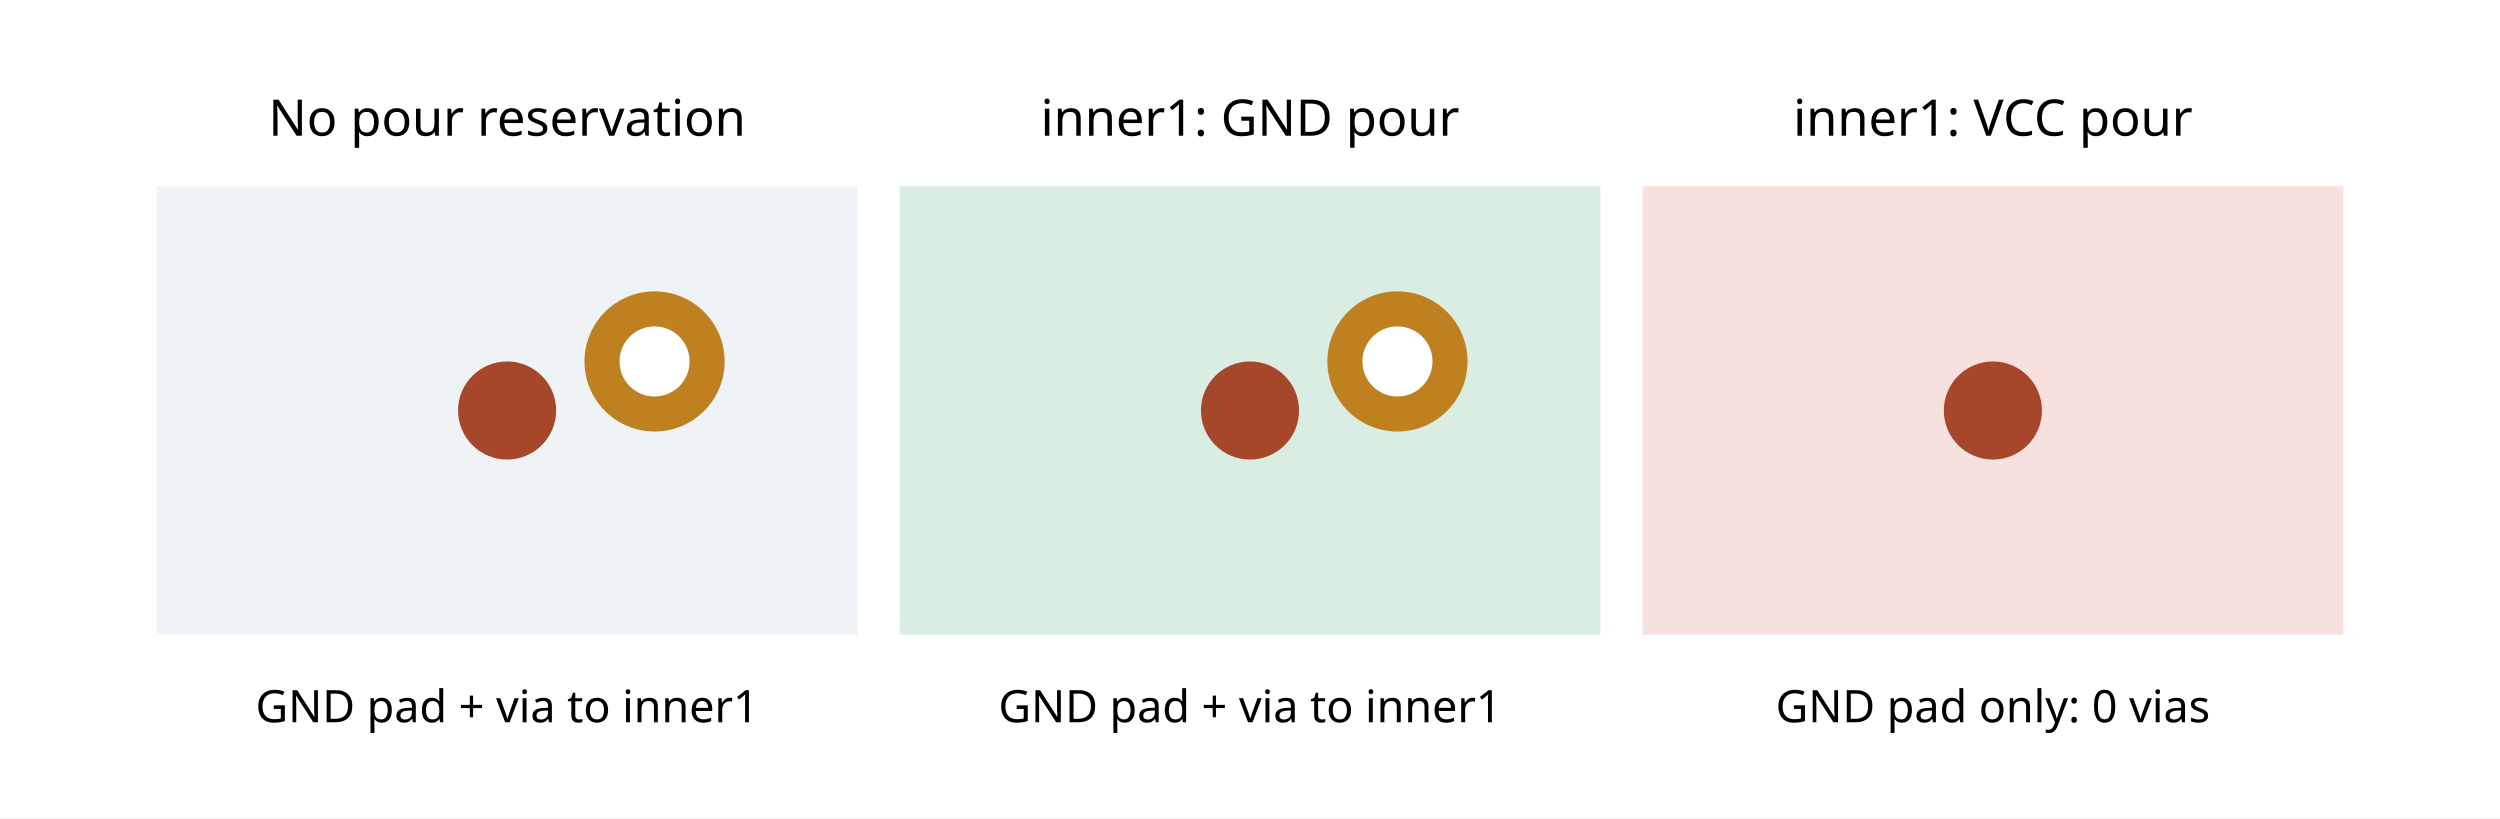
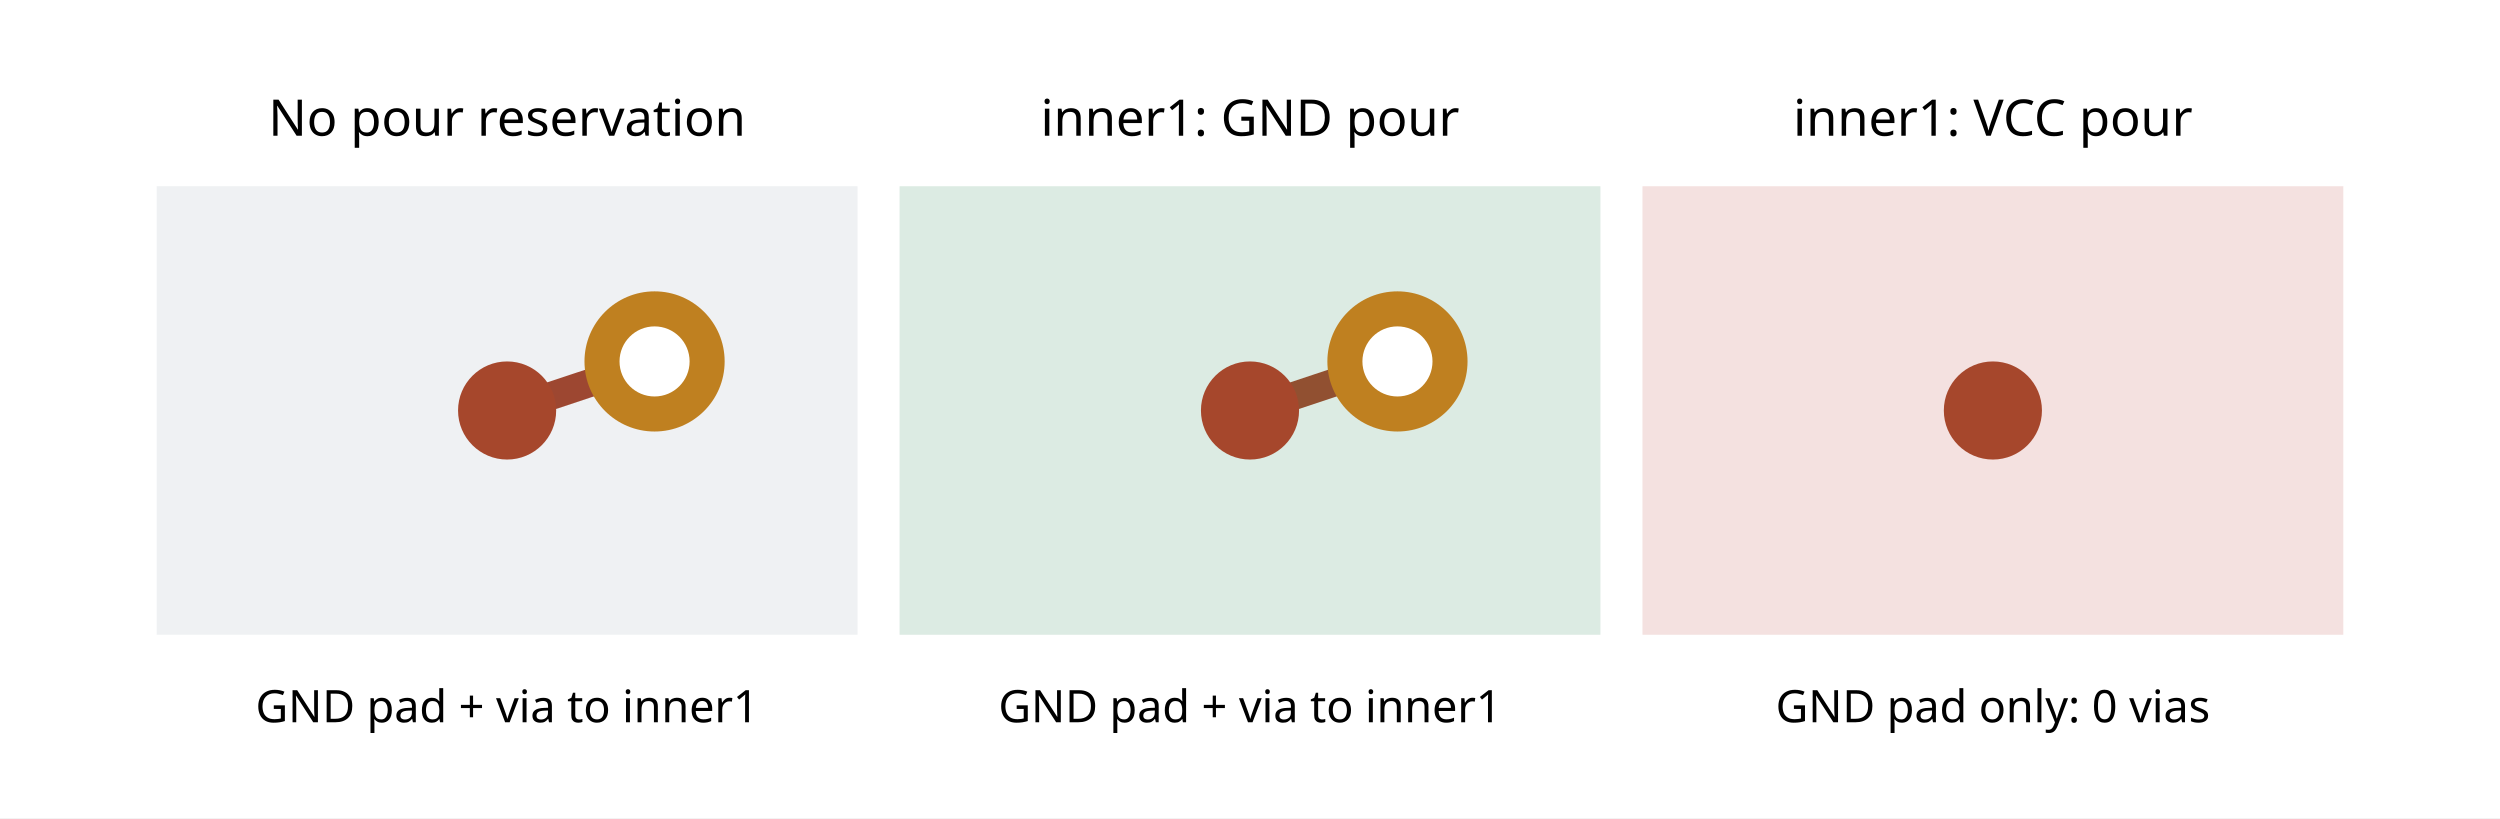
<svg xmlns="http://www.w3.org/2000/svg" width="1100" height="360" viewBox="0 0 1100 360">
  <rect width="100%" height="100%" fill="white" />
  <g>
    <polyline data-points="0,0 0.526,0.175" data-type="line" data-label="" points="223.128,180.617 288.009,159.031" fill="none" stroke="#a6472c" stroke-linejoin="round" stroke-width="12.335" />
  </g>
  <g>
    <polyline data-points="2.65,0 3.176,0.175" data-type="line" data-label="" points="550,180.617 614.881,159.031" fill="none" stroke="#a6472c" stroke-linejoin="round" stroke-width="12.335" />
  </g>
  <g>
-     <rect data-type="rect" data-label="" data-x="0" data-y="0" x="68.943" y="81.938" width="308.37" height="197.357" fill="#eff3f6" stroke="#64748b" stroke-width="0.008" />
+     <rect data-type="rect" data-label="" data-x="0" data-y="0" x="68.943" y="81.938" width="308.37" height="197.357" fill="rgba(60,85,110,0.08)" stroke="#64748b" stroke-width="0.008" />
  </g>
  <g>
-     <rect data-type="rect" data-label="" data-x="2.65" data-y="0" x="395.815" y="81.938" width="308.37" height="197.357" fill="#d9ede2" stroke="#64748b" stroke-width="0.008" />
+     <rect data-type="rect" data-label="" data-x="2.65" data-y="0" x="395.815" y="81.938" width="308.37" height="197.357" fill="rgba(36,130,77,0.16)" stroke="#64748b" stroke-width="0.008" />
  </g>
  <g>
-     <rect data-type="rect" data-label="" data-x="5.3" data-y="0" x="722.687" y="81.938" width="308.37" height="197.357" fill="#f6e1df" stroke="#64748b" stroke-width="0.008" />
+     <rect data-type="rect" data-label="" data-x="5.3" data-y="0" x="722.687" y="81.938" width="308.37" height="197.357" fill="rgba(175,42,32,0.14)" stroke="#64748b" stroke-width="0.008" />
  </g>
  <circle data-type="circle" data-label="" data-x="0" data-y="0" cx="223.128" cy="180.617" r="21.586" fill="#a6472c" stroke="black" stroke-width="0.008" />
  <circle data-type="circle" data-label="" data-x="0.526" data-y="0.175" cx="288.009" cy="159.031" r="30.837" fill="#bf8020" stroke="black" stroke-width="0.008" />
  <circle data-type="circle" data-label="" data-x="0.526" data-y="0.175" cx="288.009" cy="159.031" r="15.419" fill="white" stroke="black" stroke-width="0.008" />
  <circle data-type="circle" data-label="" data-x="2.65" data-y="0" cx="550" cy="180.617" r="21.586" fill="#a6472c" stroke="black" stroke-width="0.008" />
  <circle data-type="circle" data-label="" data-x="3.176" data-y="0.175" cx="614.881" cy="159.031" r="30.837" fill="#bf8020" stroke="black" stroke-width="0.008" />
  <circle data-type="circle" data-label="" data-x="3.176" data-y="0.175" cx="614.881" cy="159.031" r="15.419" fill="white" stroke="black" stroke-width="0.008" />
  <circle data-type="circle" data-label="" data-x="5.3" data-y="0" cx="876.872" cy="180.617" r="21.586" fill="#a6472c" stroke="black" stroke-width="0.008" />
  <text data-type="text" data-label="No pour reservation" data-x="0" data-y="1.05" x="223.128" y="51.101" fill="black" font-size="22.203" font-family="sans-serif" text-anchor="middle" dominant-baseline="central">No pour reservation</text>
  <text data-type="text" data-label="GND pad + via to inner1" data-x="0" data-y="-1.05" x="223.128" y="310.132" fill="black" font-size="19.736" font-family="sans-serif" text-anchor="middle" dominant-baseline="central">GND pad + via to inner1</text>
  <text data-type="text" data-label="inner1: GND pour" data-x="2.65" data-y="1.05" x="550" y="51.101" fill="black" font-size="22.203" font-family="sans-serif" text-anchor="middle" dominant-baseline="central">inner1: GND pour</text>
  <text data-type="text" data-label="GND pad + via to inner1" data-x="2.65" data-y="-1.05" x="550" y="310.132" fill="black" font-size="19.736" font-family="sans-serif" text-anchor="middle" dominant-baseline="central">GND pad + via to inner1</text>
  <text data-type="text" data-label="inner1: VCC pour" data-x="5.3" data-y="1.05" x="876.872" y="51.101" fill="black" font-size="22.203" font-family="sans-serif" text-anchor="middle" dominant-baseline="central">inner1: VCC pour</text>
  <text data-type="text" data-label="GND pad only: 0 vias" data-x="5.3" data-y="-1.05" x="876.872" y="310.132" fill="black" font-size="19.736" font-family="sans-serif" text-anchor="middle" dominant-baseline="central">GND pad only: 0 vias</text>
  <g id="crosshair" style="display: none">
    <line id="crosshair-h" y1="0" y2="360" stroke="#666" stroke-width="0.5" />
    <line id="crosshair-v" x1="0" x2="1100" stroke="#666" stroke-width="0.5" />
    <text id="coordinates" font-family="monospace" font-size="12" fill="#666" />
  </g>
</svg>
